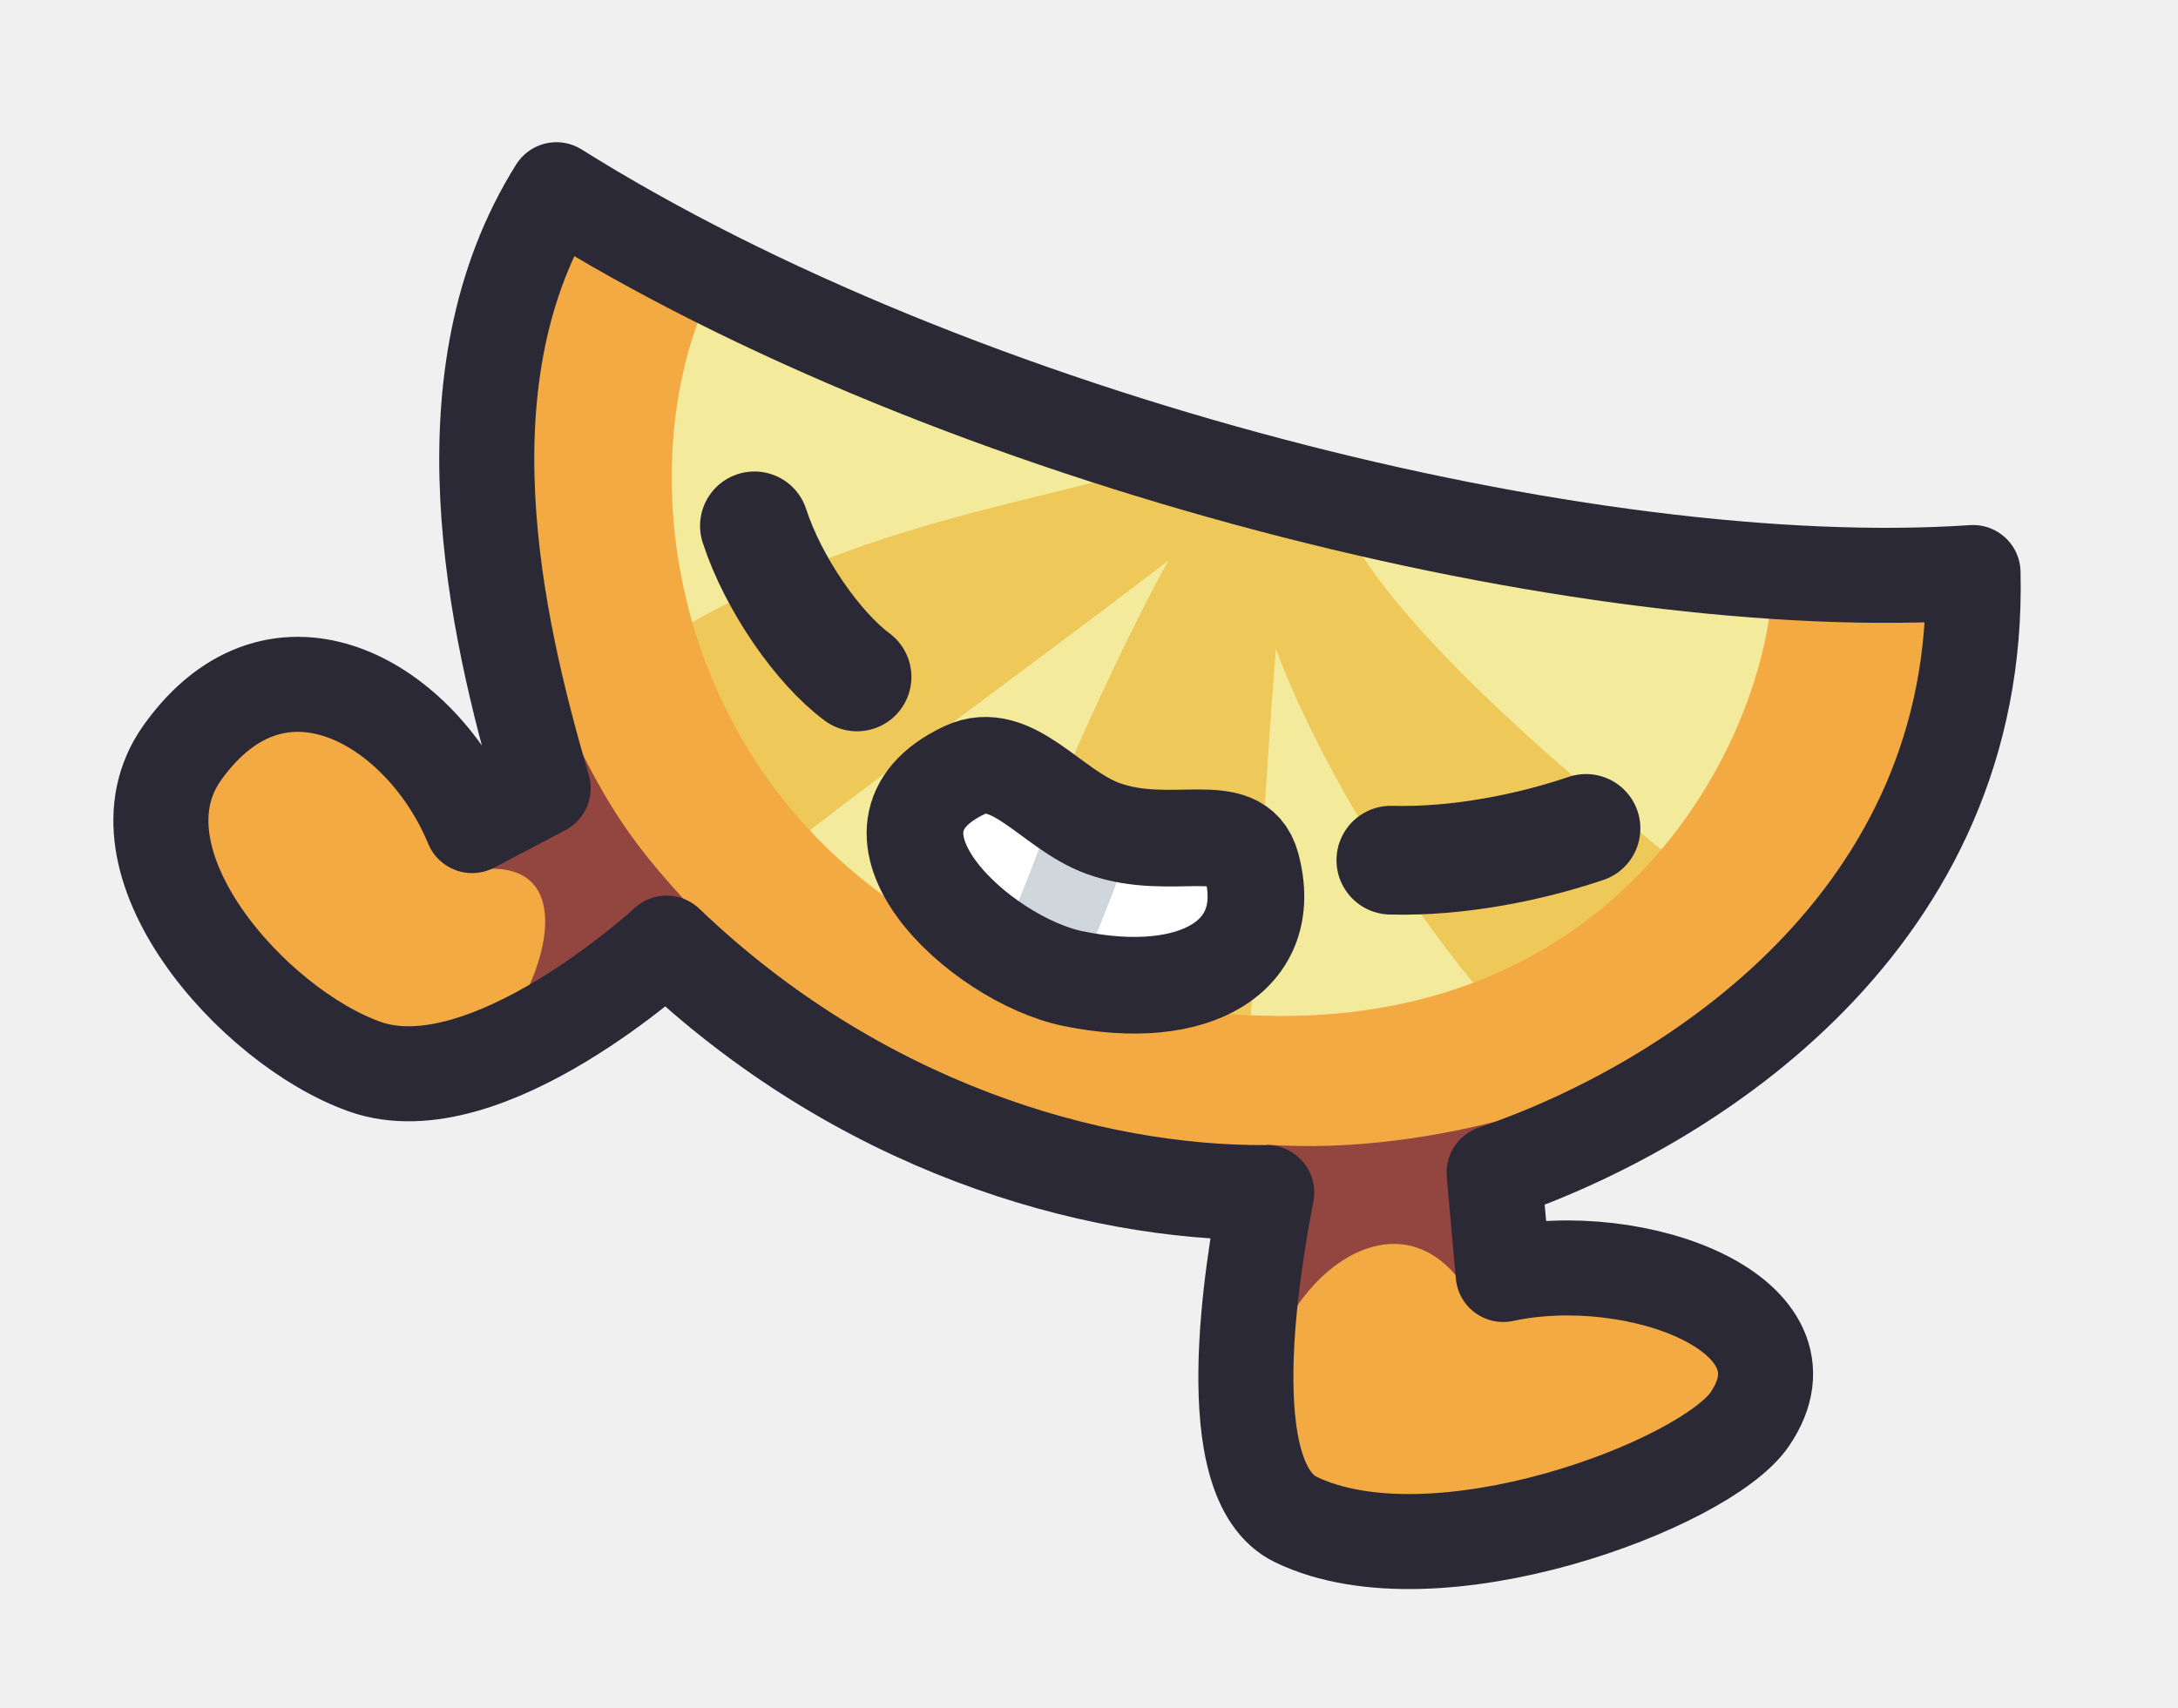
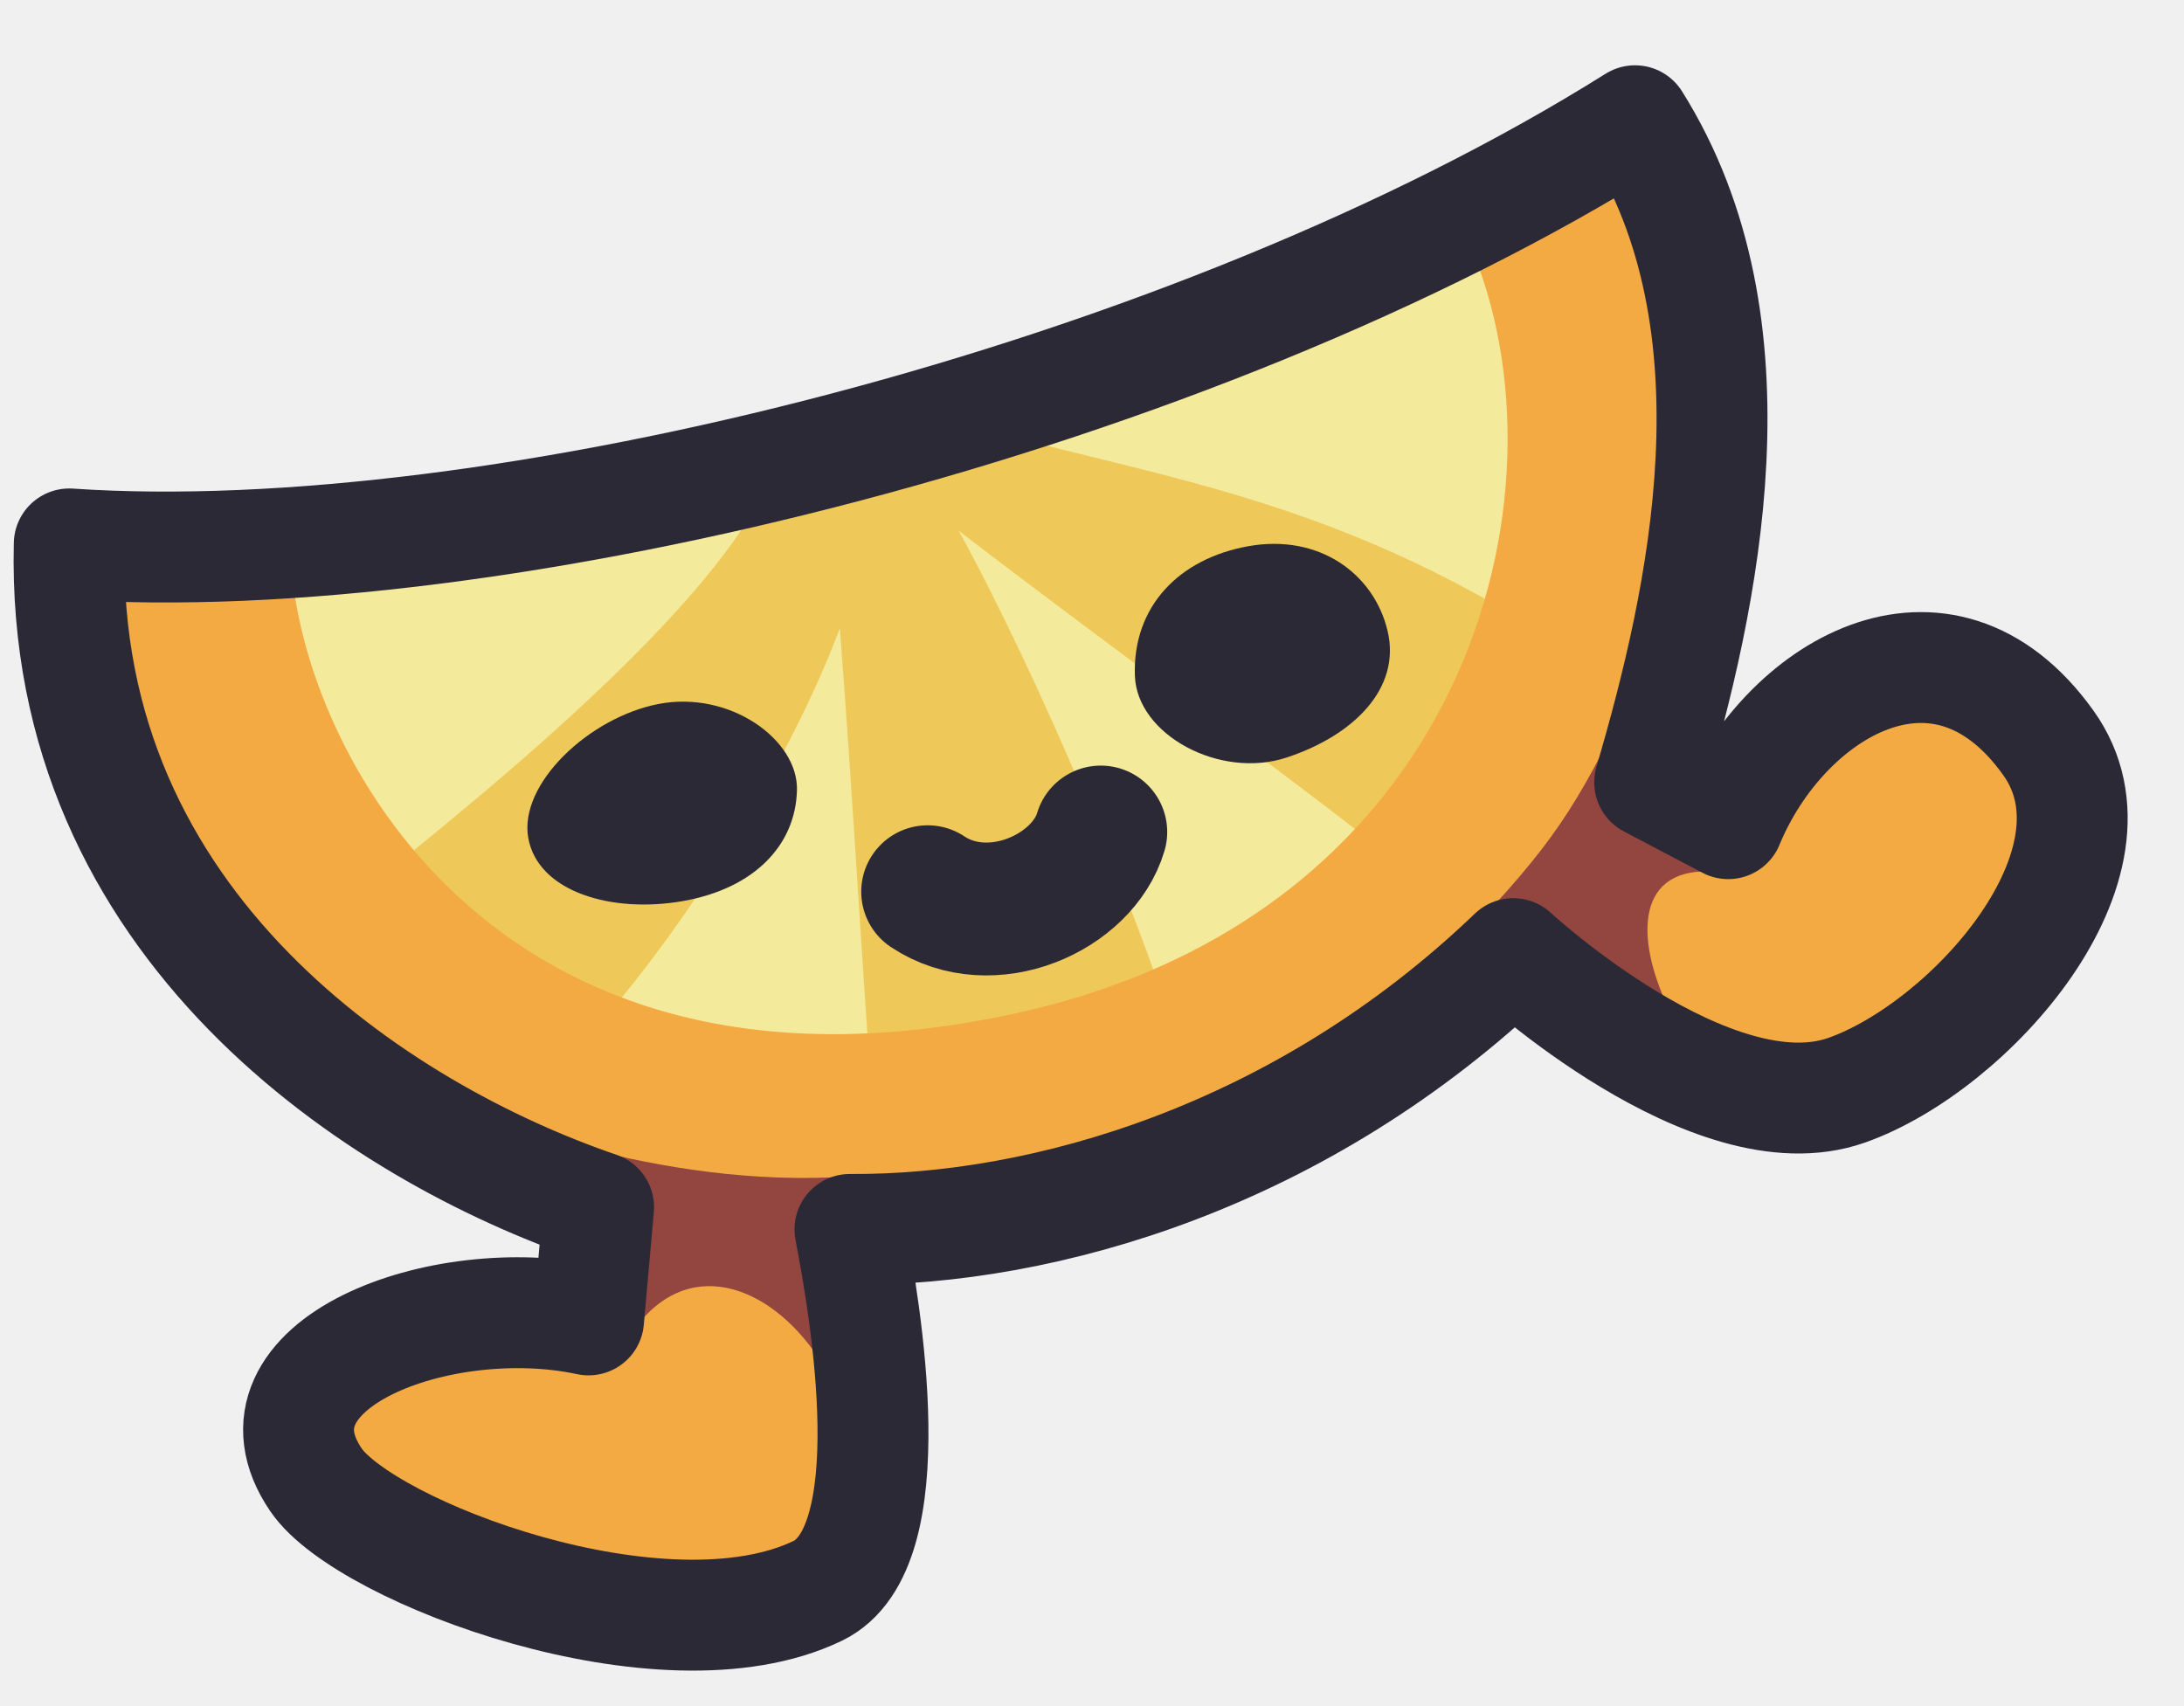
- <svg xmlns="http://www.w3.org/2000/svg" width="306" height="240" viewBox="0 0 306 240" fill="none">
-   <path d="M78.174 26.661C134.356 61.925 223.271 84.133 277.2 80.456C276.035 111.78 255.82 159.556 208.466 165.923L177.478 165.761C160.399 164.795 140.147 162.059 126.377 155.6L99.528 140.128C55.185 111.715 63.4 54.307 78.174 26.661Z" fill="#F4EA9B" />
-   <path d="M215.164 146.971L240.444 125.281C234.125 119.464 190.742 87.25 186.608 67.834C182.029 68.37 179.237 74.112 175.9 68.535C175.816 68.365 175.723 68.193 175.606 68.016C175.177 67.368 174.422 66.666 172.539 65.857C172.11 66.345 171.664 66.893 171.205 67.495L166.586 64.248C141.569 71.885 117.63 73.42 87.147 93.606C90.999 109.049 94.989 115.709 107.139 122.106C114.402 115.584 144.302 94.049 164.142 78.782C153.698 97.732 140.96 128.618 137.237 141.158L175.321 148.611C176.443 133.759 177.706 111.13 179.253 91.182C187.195 112.446 204.817 137.632 215.164 146.971Z" fill="#EEC959" />
-   <path d="M153.367 163.809C247.767 185.199 274.598 119.637 275.823 85.561L248.927 83.767C246.82 108.448 221.702 154.2 157.022 140.154C97.808 127.296 85.355 71.413 99.923 40.755L74.246 31.077C64.29 64.831 45.403 139.345 153.367 163.809Z" fill="#F3AA43" />
-   <path d="M61.087 105.242L65.79 107.756L92.639 123.228C92.639 123.228 81.843 149.301 63.712 149.464C40.839 149.671 18.048 128.337 20.973 109.413C23.897 90.49 50.628 93.288 61.087 105.242Z" fill="#F3AA43" />
-   <path d="M79.178 100.553C85.578 113.9 88.829 118.857 99.514 130.045L73.92 139.468C78.235 130.475 78.084 121.259 67.838 122.144L79.178 100.553Z" fill="#93463F" />
-   <path d="M211.363 179.972L208.087 162.635L176.989 163.371C176.989 163.371 168.132 202.797 183.712 212.073C203.366 223.774 236.979 216.327 244.436 198.691C250.909 183.382 227.391 175.628 211.363 179.972Z" fill="#F3AA43" />
-   <path d="M177.92 160.858C190.351 161.708 202.119 159.711 211.655 157.241L205.183 180.02C198.032 170.567 187.376 175.05 181.371 184.852L177.92 160.858Z" fill="#93463F" />
-   <path d="M78.177 26.662C134.358 61.926 223.273 84.134 277.202 80.457C278.377 129.082 237.726 155.285 209.915 164.782L211.193 179.102C229.912 175.075 255.842 184.77 245.83 199.451C239.603 208.582 201.698 223 182.069 213.546C170.811 208.123 175.967 177.979 177.968 167.597C153.259 167.769 120.536 158.321 93.652 132.54C93.652 132.54 68.371 155.94 51.273 149.906C35.557 144.359 14.743 121 25.63 105.756C39.148 86.828 59.298 98.962 66.329 116.019L76.314 110.766C69.469 87.463 61.754 52.816 78.177 26.662Z" stroke="#2C2936" stroke-width="13.354" stroke-linecap="round" stroke-linejoin="round" />
-   <path d="M105.995 73.898C108.62 81.995 114.926 91.068 120.41 95.128" stroke="#2C2936" stroke-width="15.279" stroke-linecap="round" />
-   <path d="M222.826 116.419C215.083 119.041 204.985 121.139 195.411 120.882" stroke="#2C2936" stroke-width="15.279" stroke-linecap="round" />
-   <path d="M134.397 109.061C111.096 112.222 131.564 131.585 154.95 136.802C173.757 140.997 187.224 132.346 179.7 121.201C176.311 116.18 164.469 120.887 156.414 117.909C150.329 115.658 140.506 108.232 134.397 109.061Z" fill="white" />
-   <path d="M153.765 114.33C152.716 119.04 148.55 129.118 146.837 133" stroke="#CFD6DC" stroke-width="11.883" />
-   <path d="M135.521 108.222C117.922 116.524 137.645 134.821 150.73 137.519C167.801 141.039 179.314 134.43 175.832 121.632C173.942 114.686 164.542 119.932 154.923 116.406C147.658 113.743 142.18 105.081 135.521 108.222Z" stroke="#2C2936" stroke-width="13.581" stroke-linecap="round" />
+ <svg xmlns="http://www.w3.org/2000/svg" width="297" height="232" viewBox="0 0 297 232" fill="none">
+   <g clip-path="url(#clip0_128_3324)">
+     <path d="M222.347 16.421C162.241 54.148 67.116 77.907 9.42 73.973C10.667 107.485 32.294 158.597 82.955 165.409L116.107 165.236C134.379 164.203 156.046 161.276 170.778 154.365L199.502 137.813C246.941 107.415 238.152 45.998 222.347 16.421Z" fill="#F4EA9B" />
+     <path d="M75.788 145.133L48.744 121.928C55.504 115.705 101.916 81.241 106.34 60.469C111.238 61.042 114.225 67.185 117.795 61.218C117.885 61.037 117.984 60.852 118.109 60.664C118.569 59.97 119.376 59.219 121.39 58.353C121.85 58.876 122.327 59.462 122.818 60.106L127.76 56.632C154.524 64.802 180.135 66.445 212.747 88.041C208.626 104.563 204.357 111.687 191.359 118.531C183.588 111.553 151.6 88.515 130.374 72.181C141.548 92.455 155.175 125.498 159.158 138.914L118.414 146.887C117.215 130.998 115.863 106.789 114.208 85.448C105.711 108.197 86.859 135.141 75.788 145.133Z" fill="#EEC959" />
+     <path d="M141.903 163.147C40.91 186.031 12.204 115.89 10.894 79.434L39.668 77.515C41.923 103.92 68.794 152.867 137.992 137.84C201.342 124.084 214.665 64.298 199.08 31.499L226.549 21.145C237.201 57.256 257.407 136.974 141.903 163.147Z" fill="#F3AA43" />
+     <path d="M240.628 100.49L235.597 103.18L206.872 119.731C206.872 119.731 218.423 147.625 237.82 147.801C262.29 148.021 286.672 125.197 283.544 104.952C280.415 84.707 251.817 87.701 240.628 100.49Z" fill="#F3AA43" />
+     <path d="M221.273 95.473C214.426 109.752 210.948 115.056 199.516 127.025L226.898 137.106C222.282 127.485 222.443 117.626 233.405 118.573L221.273 95.473Z" fill="#93463F" />
+     <path d="M79.855 180.439L83.361 161.892L116.63 162.678C116.63 162.678 126.106 204.858 109.438 214.782C88.411 227.3 52.45 219.333 44.472 200.465C37.547 184.087 62.709 175.791 79.855 180.439Z" fill="#F3AA43" />
+     <path d="M115.634 159.99C102.335 160.9 89.745 158.763 79.543 156.121L86.468 180.491C94.117 170.377 105.518 175.173 111.942 185.66L115.634 159.99Z" fill="#93463F" />
+     <path d="M222.345 16.421C162.239 54.148 67.114 77.907 9.418 73.973C8.162 125.995 51.652 154.028 81.405 164.188L80.038 179.508C60.011 175.2 32.271 185.572 42.982 201.278C49.644 211.047 90.196 226.472 111.196 216.358C123.241 210.556 117.725 178.306 115.584 167.2C142.018 167.384 177.027 157.276 205.789 129.694C205.789 129.694 232.835 154.728 251.127 148.272C267.941 142.339 290.209 117.348 278.562 101.04C264.099 80.789 242.542 93.771 235.02 112.02L224.337 106.399C231.661 81.469 239.914 44.402 222.345 16.421Z" stroke="#2C2936" stroke-width="15.082" stroke-linecap="round" stroke-linejoin="round" />
+     <path d="M126.151 121.274C134.795 127.025 147.248 121.421 149.693 113.156" stroke="#2C2936" stroke-width="18.069" stroke-linecap="round" />
+     <path d="M108.38 107.461C108.191 114.911 102.626 120.812 92.908 122.538C83.191 124.264 73.14 121.285 71.837 113.953C70.535 106.621 80.099 97.574 89.544 95.743C99.23 93.865 108.554 100.583 108.38 107.461Z" fill="#2C2936" />
+     <path d="M188.689 85.773C190.574 93.618 184.068 100.046 174.911 103.042C165.893 105.993 154.592 99.942 154.33 91.876C154.026 82.489 160.313 75.962 169.801 74.276C179.289 72.591 186.804 77.928 188.689 85.773Z" fill="#2C2936" />
+   </g>
+   <defs>
+     <clipPath id="clip0_128_3324">
+       <rect width="297" height="232" fill="white" transform="matrix(-1 0 0 1 297 0)" />
+     </clipPath>
+   </defs>
</svg>
